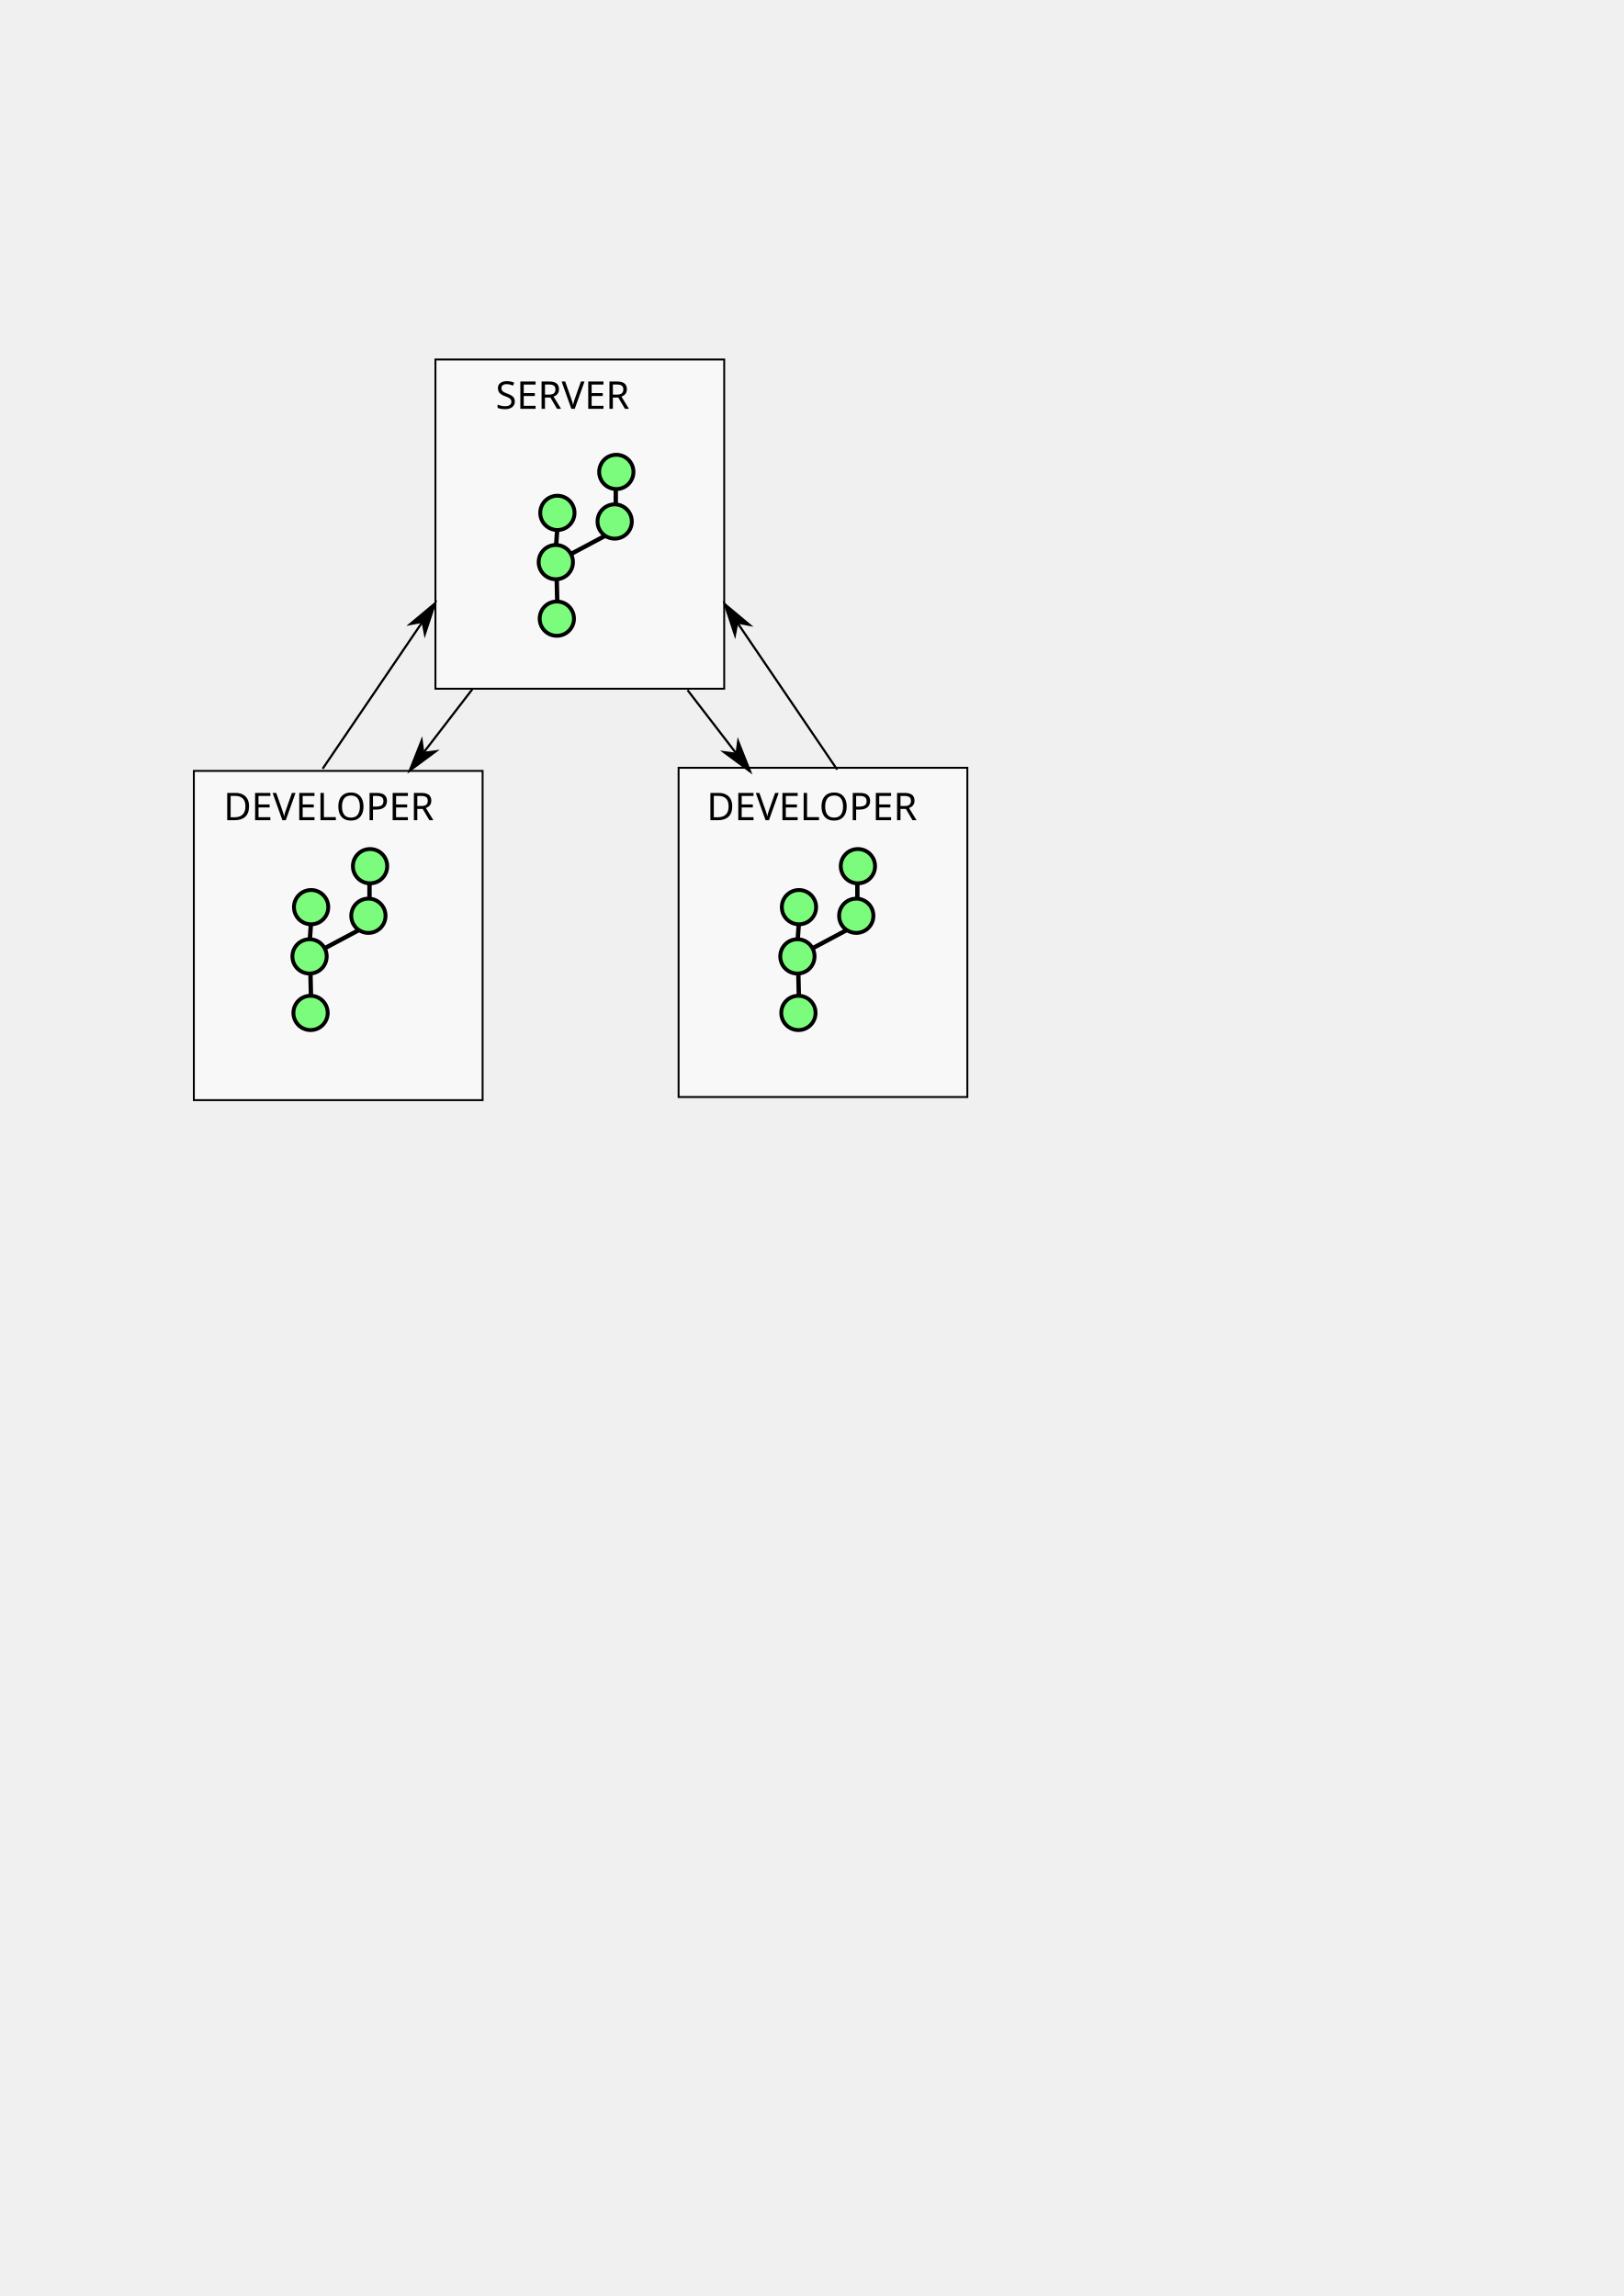
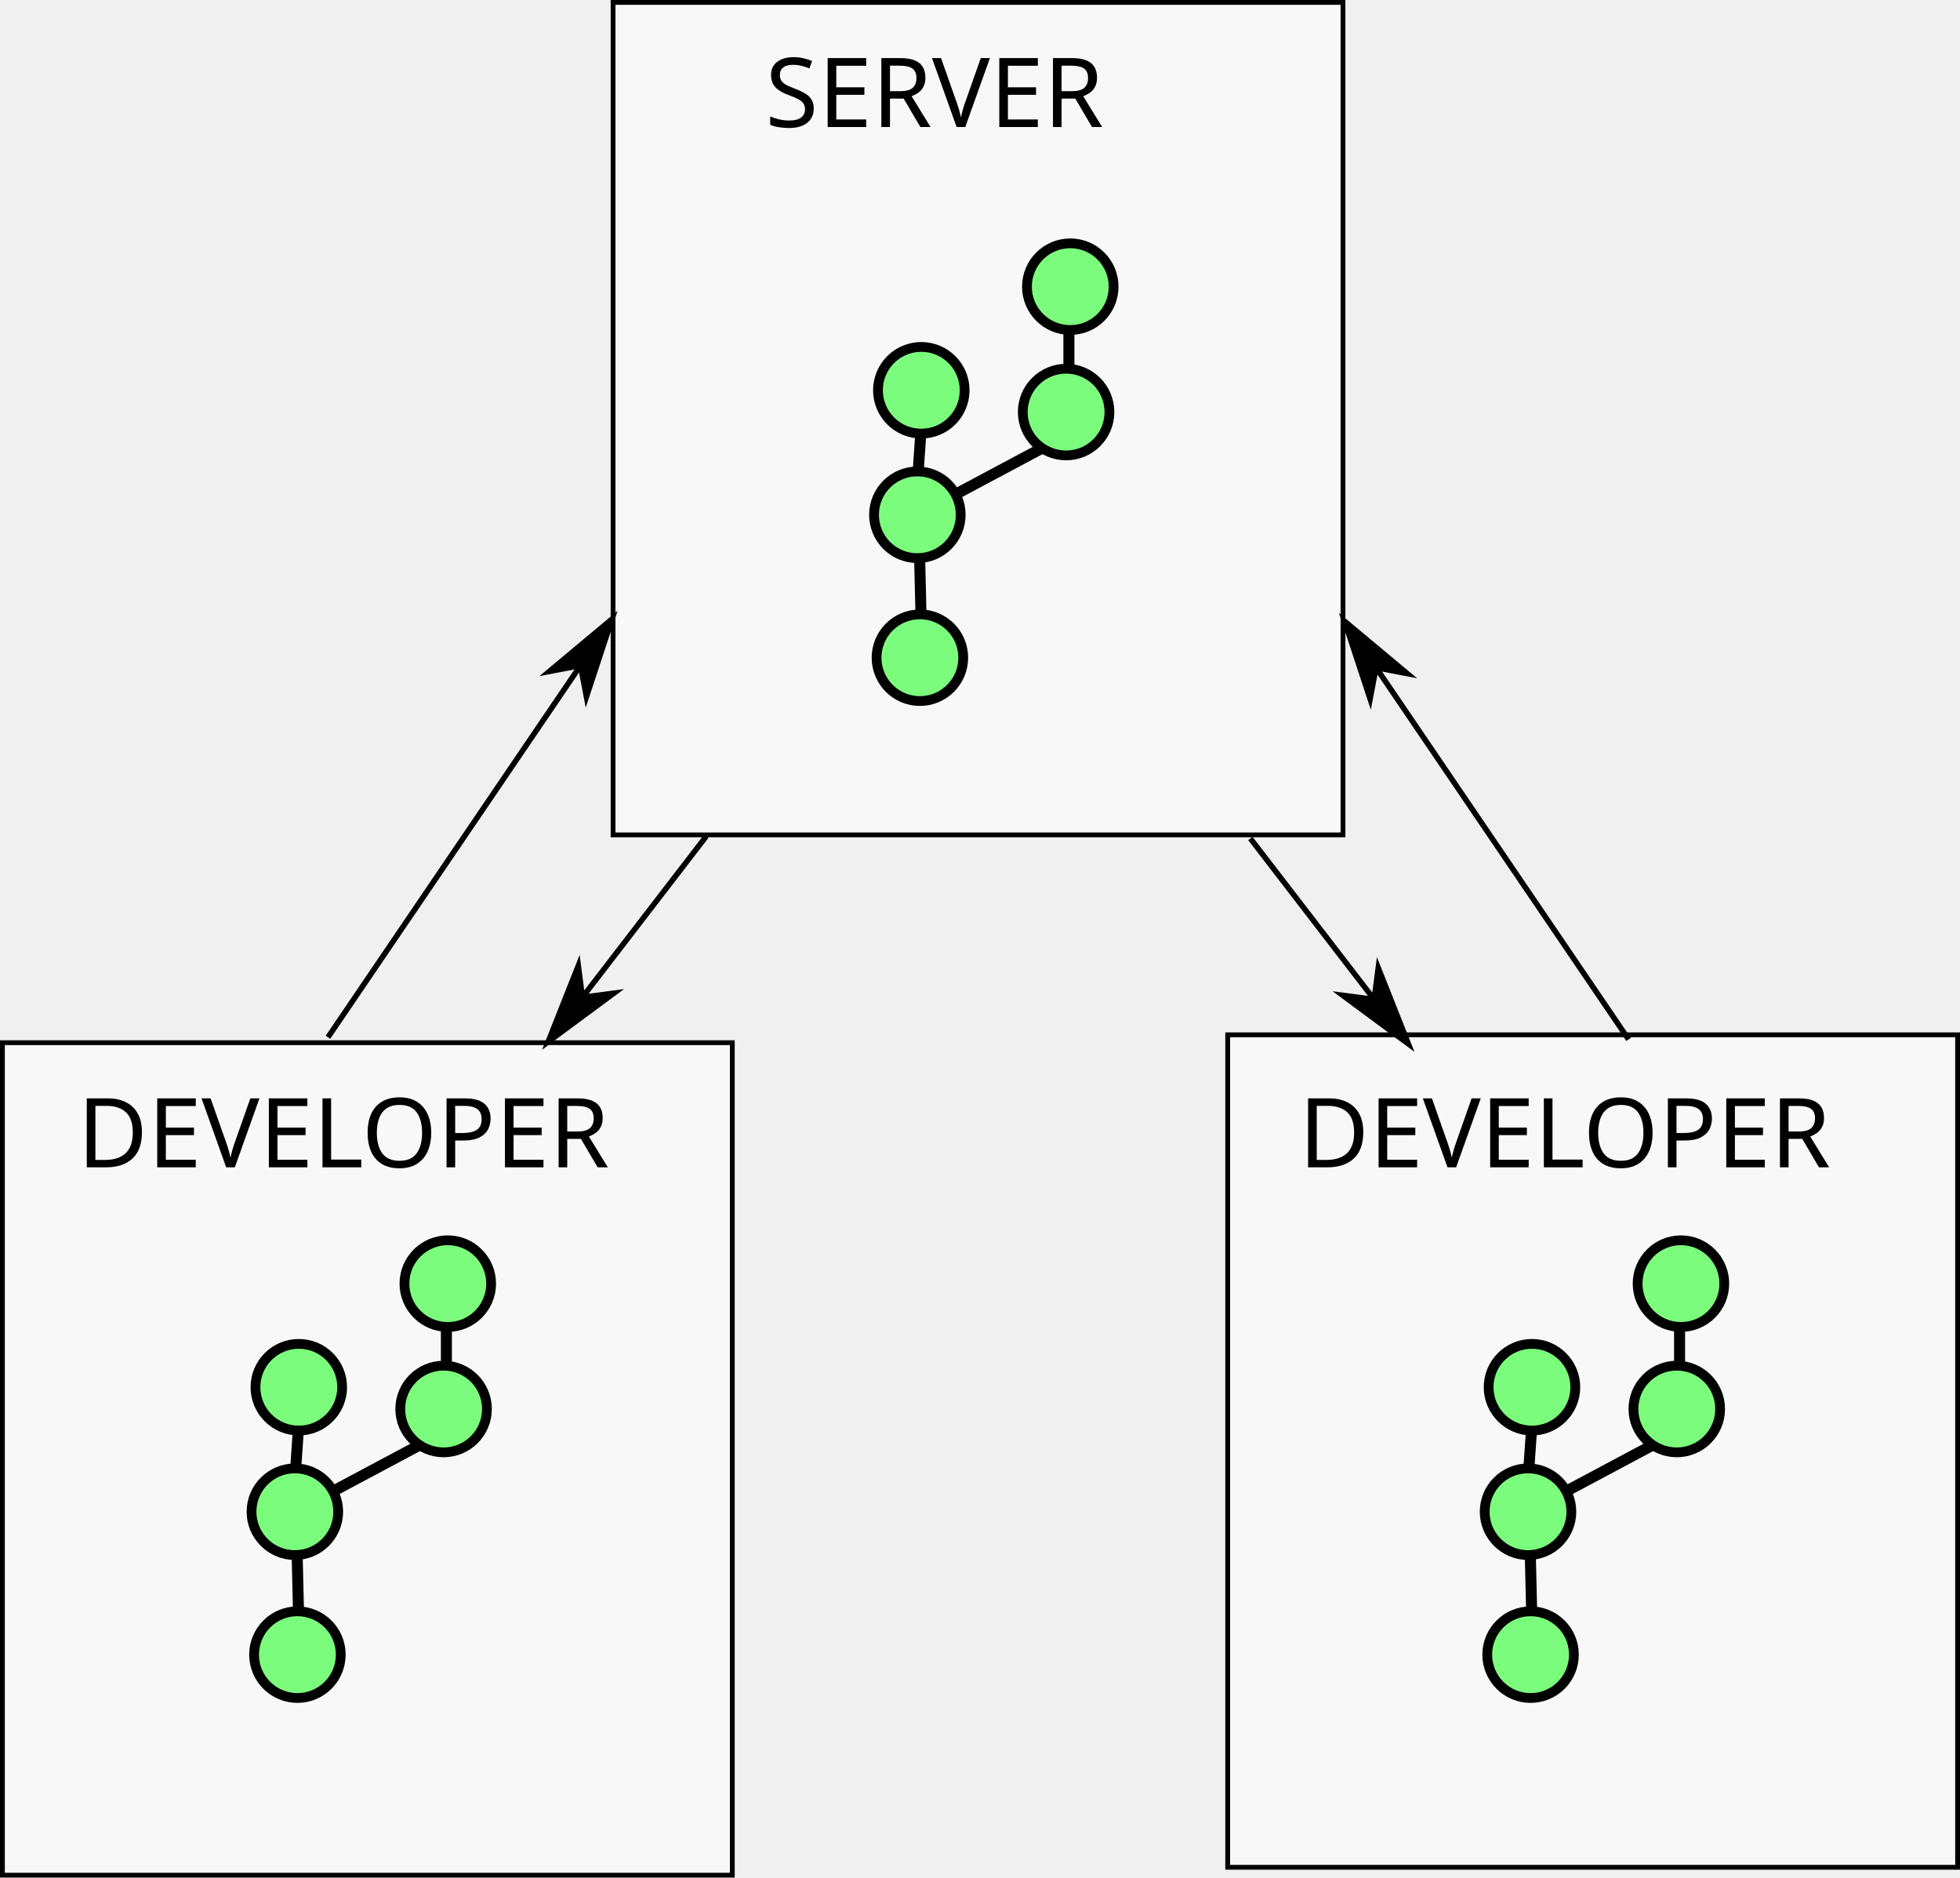
- <svg xmlns="http://www.w3.org/2000/svg" width="210mm" height="297mm" viewBox="0 0 744.094 1052.362" id="svg2" version="1.1">
+ <svg xmlns="http://www.w3.org/2000/svg" width="100.286mm" height="96.052mm" viewBox="0 0 355.343 340.343" id="svg2" version="1.1">
  <defs id="defs4">
-     <marker style="overflow:visible;" id="marker4579" refX="0.0" refY="0.0" orient="auto">
-       <path transform="scale(0.8) rotate(180) translate(12.5,0)" style="fill-rule:evenodd;stroke:#000000;stroke-width:1pt;stroke-opacity:1;fill:#000000;fill-opacity:1" d="M 0.0,0.0 L 5.0,-5.0 L -12.5,0.0 L 5.0,5.0 L 0.0,0.0 z " id="path4581" />
+     <marker style="overflow:visible" id="marker4579" refX="0" refY="0" orient="auto">
+       <path transform="matrix(-0.8,0,0,-0.8,-10,0)" style="fill:#000000;fill-opacity:1;fill-rule:evenodd;stroke:#000000;stroke-width:1pt;stroke-opacity:1" d="M 0,0 5,-5 -12.5,0 5,5 0,0 Z" id="path4581" />
    </marker>
-     <marker orient="auto" refY="0.0" refX="0.0" id="Arrow1Lend" style="overflow:visible;">
-       <path id="path4300" d="M 0.0,0.0 L 5.0,-5.0 L -12.5,0.0 L 5.0,5.0 L 0.0,0.0 z " style="fill-rule:evenodd;stroke:#000000;stroke-width:1pt;stroke-opacity:1;fill:#000000;fill-opacity:1" transform="scale(0.8) rotate(180) translate(12.5,0)" />
+     <marker orient="auto" refY="0" refX="0" id="Arrow1Lend" style="overflow:visible">
+       <path id="path4300" d="M 0,0 5,-5 -12.5,0 5,5 0,0 Z" style="fill:#000000;fill-opacity:1;fill-rule:evenodd;stroke:#000000;stroke-width:1pt;stroke-opacity:1" transform="matrix(-0.8,0,0,-0.8,-10,0)" />
    </marker>
    <marker orient="auto" refY="0" refX="0" id="Arrow1Lend-5" style="overflow:visible">
      <path id="path4300-6" d="M 0,0 5,-5 -12.5,0 5,5 0,0 Z" style="fill:#000000;fill-opacity:1;fill-rule:evenodd;stroke:#000000;stroke-width:1pt;stroke-opacity:1" transform="matrix(-0.8,0,0,-0.8,-10,0)" />
    </marker>
    <marker style="overflow:visible" id="marker4579-7" refX="0" refY="0" orient="auto">
      <path transform="matrix(-0.8,0,0,-0.8,-10,0)" style="fill:#000000;fill-opacity:1;fill-rule:evenodd;stroke:#000000;stroke-width:1pt;stroke-opacity:1" d="M 0,0 5,-5 -12.5,0 5,5 0,0 Z" id="path4581-8" />
    </marker>
  </defs>
-   <g id="layer1">
+   <g id="layer1" transform="translate(-88.39971,-164.3333)">
    <rect style="fill:#ffffff;fill-opacity:0.502;stroke:#000000;stroke-width:0.871;stroke-linecap:butt;stroke-linejoin:miter;stroke-miterlimit:4;stroke-dasharray:none;stroke-dashoffset:0;stroke-opacity:1" id="rect4136" width="132.33" height="150.901" x="199.549" y="164.769" />
    <text xml:space="preserve" style="font-style:normal;font-variant:normal;font-weight:normal;font-stretch:normal;font-size:17.5px;line-height:125%;font-family:sans-serif;-inkscape-font-specification:'sans-serif, Normal';text-align:start;letter-spacing:0px;word-spacing:0px;writing-mode:lr-tb;text-anchor:start;fill:#000000;fill-opacity:1;stroke:none;stroke-width:1px;stroke-linecap:butt;stroke-linejoin:miter;stroke-opacity:1" x="227.143" y="187.362" id="text4138">
      <tspan id="tspan4140" x="227.143" y="187.362">SERVER</tspan>
    </text>
    <circle style="fill:#00ff00;fill-opacity:0.502;stroke:#000000;stroke-width:1.772;stroke-linecap:butt;stroke-linejoin:miter;stroke-miterlimit:4;stroke-dasharray:none;stroke-dashoffset:0;stroke-opacity:1" id="path4142" cx="255.176" cy="283.554" r="7.857" />
    <circle style="fill:#00ff00;fill-opacity:0.502;stroke:#000000;stroke-width:1.772;stroke-linecap:butt;stroke-linejoin:miter;stroke-miterlimit:4;stroke-dasharray:none;stroke-dashoffset:0;stroke-opacity:1" id="path4142-7" cx="254.714" cy="257.648" r="7.857" />
    <circle style="fill:#00ff00;fill-opacity:0.502;stroke:#000000;stroke-width:1.772;stroke-linecap:butt;stroke-linejoin:miter;stroke-miterlimit:4;stroke-dasharray:none;stroke-dashoffset:0;stroke-opacity:1" id="path4142-7-5" cx="255.429" cy="235.077" r="7.857" />
    <circle style="fill:#00ff00;fill-opacity:0.502;stroke:#000000;stroke-width:1.772;stroke-linecap:butt;stroke-linejoin:miter;stroke-miterlimit:4;stroke-dasharray:none;stroke-dashoffset:0;stroke-opacity:1" id="path4142-4" cx="281.682" cy="239.027" r="7.857" />
    <circle style="fill:#00ff00;fill-opacity:0.502;stroke:#000000;stroke-width:1.772;stroke-linecap:butt;stroke-linejoin:miter;stroke-miterlimit:4;stroke-dasharray:none;stroke-dashoffset:0;stroke-opacity:1" id="path4142-3" cx="282.439" cy="216.299" r="7.857" />
    <path style="fill:none;fill-rule:evenodd;stroke:#000000;stroke-width:2;stroke-linecap:butt;stroke-linejoin:miter;stroke-miterlimit:4;stroke-dasharray:none;stroke-opacity:1" d="m 255.377,275.938 -0.253,-10.607" id="path4197" />
    <path style="fill:none;fill-rule:evenodd;stroke:#000000;stroke-width:2;stroke-linecap:butt;stroke-linejoin:miter;stroke-miterlimit:4;stroke-dasharray:none;stroke-opacity:1" d="m 254.872,249.674 0.505,-7.324" id="path4199" />
    <path style="fill:none;fill-rule:evenodd;stroke:#000000;stroke-width:2;stroke-linecap:butt;stroke-linejoin:miter;stroke-miterlimit:4;stroke-dasharray:none;stroke-opacity:1" d="m 261.353,254.083 15.821,-8.438" id="path4203" />
    <path style="fill:none;fill-rule:evenodd;stroke:#000000;stroke-width:2;stroke-linecap:butt;stroke-linejoin:miter;stroke-miterlimit:4;stroke-dasharray:none;stroke-opacity:1" d="m 282.187,231.198 0,-7.071" id="path4205" />
    <rect style="fill:#ffffff;fill-opacity:0.502;stroke:#000000;stroke-width:0.871;stroke-linecap:butt;stroke-linejoin:miter;stroke-miterlimit:4;stroke-dasharray:none;stroke-dashoffset:0;stroke-opacity:1" id="rect4136-5" width="132.33" height="150.901" x="88.835" y="353.34" />
    <text xml:space="preserve" style="font-style:normal;font-variant:normal;font-weight:normal;font-stretch:normal;font-size:17.5px;line-height:125%;font-family:sans-serif;-inkscape-font-specification:'sans-serif, Normal';text-align:start;letter-spacing:0px;word-spacing:0px;writing-mode:lr-tb;text-anchor:start;fill:#000000;fill-opacity:1;stroke:none;stroke-width:1px;stroke-linecap:butt;stroke-linejoin:miter;stroke-opacity:1" x="102.429" y="375.934" id="text4138-4">
      <tspan id="tspan4140-4" x="102.429" y="375.934">DEVELOPER</tspan>
    </text>
    <rect style="fill:#ffffff;fill-opacity:0.502;stroke:#000000;stroke-width:0.871;stroke-linecap:butt;stroke-linejoin:miter;stroke-miterlimit:4;stroke-dasharray:none;stroke-dashoffset:0;stroke-opacity:1" id="rect4136-2" width="132.33" height="150.901" x="310.978" y="351.911" />
    <text id="text4283" y="375.934" x="323.857" style="font-style:normal;font-variant:normal;font-weight:normal;font-stretch:normal;font-size:17.5px;line-height:125%;font-family:sans-serif;-inkscape-font-specification:'sans-serif, Normal';text-align:start;letter-spacing:0px;word-spacing:0px;writing-mode:lr-tb;text-anchor:start;fill:#000000;fill-opacity:1;stroke:none;stroke-width:1px;stroke-linecap:butt;stroke-linejoin:miter;stroke-opacity:1" xml:space="preserve">
      <tspan y="375.934" x="323.857" id="tspan4285">DEVELOPER</tspan>
    </text>
    <path style="fill:none;fill-rule:evenodd;stroke:#000000;stroke-width:1px;stroke-linecap:butt;stroke-linejoin:miter;stroke-opacity:1;marker-end:url(#marker4579)" d="m 147.857,352.362 51.429,-75.714" id="path4289" />
    <path style="fill:none;fill-rule:evenodd;stroke:#000000;stroke-width:1px;stroke-linecap:butt;stroke-linejoin:miter;stroke-opacity:1;marker-end:url(#Arrow1Lend)" d="m 216.429,315.934 -28.571,37.143" id="path4291" />
    <path style="fill:none;fill-rule:evenodd;stroke:#000000;stroke-width:1px;stroke-linecap:butt;stroke-linejoin:miter;stroke-opacity:1;marker-end:url(#marker4579-7)" d="M 383.658,352.751 332.23,277.037" id="path4289-2" />
    <path style="fill:none;fill-rule:evenodd;stroke:#000000;stroke-width:1px;stroke-linecap:butt;stroke-linejoin:miter;stroke-opacity:1;marker-end:url(#Arrow1Lend-5)" d="m 315.087,316.322 28.571,37.143" id="path4291-0" />
-     <circle r="7.857" cy="464.268" cx="142.319" id="circle5022" style="fill:#00ff00;fill-opacity:0.502;stroke:#000000;stroke-width:1.772;stroke-linecap:butt;stroke-linejoin:miter;stroke-miterlimit:4;stroke-dasharray:none;stroke-dashoffset:0;stroke-opacity:1" />
-     <circle r="7.857" cy="438.362" cx="141.857" id="circle5024" style="fill:#00ff00;fill-opacity:0.502;stroke:#000000;stroke-width:1.772;stroke-linecap:butt;stroke-linejoin:miter;stroke-miterlimit:4;stroke-dasharray:none;stroke-dashoffset:0;stroke-opacity:1" />
-     <circle r="7.857" cy="415.791" cx="142.571" id="circle5026" style="fill:#00ff00;fill-opacity:0.502;stroke:#000000;stroke-width:1.772;stroke-linecap:butt;stroke-linejoin:miter;stroke-miterlimit:4;stroke-dasharray:none;stroke-dashoffset:0;stroke-opacity:1" />
-     <circle r="7.857" cy="419.741" cx="168.824" id="circle5028" style="fill:#00ff00;fill-opacity:0.502;stroke:#000000;stroke-width:1.772;stroke-linecap:butt;stroke-linejoin:miter;stroke-miterlimit:4;stroke-dasharray:none;stroke-dashoffset:0;stroke-opacity:1" />
-     <circle r="7.857" cy="397.013" cx="169.582" id="circle5030" style="fill:#00ff00;fill-opacity:0.502;stroke:#000000;stroke-width:1.772;stroke-linecap:butt;stroke-linejoin:miter;stroke-miterlimit:4;stroke-dasharray:none;stroke-dashoffset:0;stroke-opacity:1" />
+     <circle cy="464.268" cx="142.319" id="circle5022" style="fill:#00ff00;fill-opacity:0.502;stroke:#000000;stroke-width:1.772;stroke-linecap:butt;stroke-linejoin:miter;stroke-miterlimit:4;stroke-dasharray:none;stroke-dashoffset:0;stroke-opacity:1" r="7.857" />
+     <circle cy="438.362" cx="141.857" id="circle5024" style="fill:#00ff00;fill-opacity:0.502;stroke:#000000;stroke-width:1.772;stroke-linecap:butt;stroke-linejoin:miter;stroke-miterlimit:4;stroke-dasharray:none;stroke-dashoffset:0;stroke-opacity:1" r="7.857" />
+     <circle cy="415.791" cx="142.571" id="circle5026" style="fill:#00ff00;fill-opacity:0.502;stroke:#000000;stroke-width:1.772;stroke-linecap:butt;stroke-linejoin:miter;stroke-miterlimit:4;stroke-dasharray:none;stroke-dashoffset:0;stroke-opacity:1" r="7.857" />
+     <circle cy="419.741" cx="168.824" id="circle5028" style="fill:#00ff00;fill-opacity:0.502;stroke:#000000;stroke-width:1.772;stroke-linecap:butt;stroke-linejoin:miter;stroke-miterlimit:4;stroke-dasharray:none;stroke-dashoffset:0;stroke-opacity:1" r="7.857" />
+     <circle cy="397.013" cx="169.582" id="circle5030" style="fill:#00ff00;fill-opacity:0.502;stroke:#000000;stroke-width:1.772;stroke-linecap:butt;stroke-linejoin:miter;stroke-miterlimit:4;stroke-dasharray:none;stroke-dashoffset:0;stroke-opacity:1" r="7.857" />
    <path id="path5032" d="m 142.52,456.652 -0.253,-10.607" style="fill:none;fill-rule:evenodd;stroke:#000000;stroke-width:2;stroke-linecap:butt;stroke-linejoin:miter;stroke-miterlimit:4;stroke-dasharray:none;stroke-opacity:1" />
    <path id="path5034" d="m 142.015,430.388 0.505,-7.324" style="fill:none;fill-rule:evenodd;stroke:#000000;stroke-width:2;stroke-linecap:butt;stroke-linejoin:miter;stroke-miterlimit:4;stroke-dasharray:none;stroke-opacity:1" />
    <path id="path5036" d="m 148.496,434.797 15.821,-8.438" style="fill:none;fill-rule:evenodd;stroke:#000000;stroke-width:2;stroke-linecap:butt;stroke-linejoin:miter;stroke-miterlimit:4;stroke-dasharray:none;stroke-opacity:1" />
    <path id="path5038" d="m 169.329,411.913 0,-7.071" style="fill:none;fill-rule:evenodd;stroke:#000000;stroke-width:2;stroke-linecap:butt;stroke-linejoin:miter;stroke-miterlimit:4;stroke-dasharray:none;stroke-opacity:1" />
    <circle style="fill:#00ff00;fill-opacity:0.502;stroke:#000000;stroke-width:1.772;stroke-linecap:butt;stroke-linejoin:miter;stroke-miterlimit:4;stroke-dasharray:none;stroke-dashoffset:0;stroke-opacity:1" id="circle5040" cx="365.89" cy="464.268" r="7.857" />
    <circle style="fill:#00ff00;fill-opacity:0.502;stroke:#000000;stroke-width:1.772;stroke-linecap:butt;stroke-linejoin:miter;stroke-miterlimit:4;stroke-dasharray:none;stroke-dashoffset:0;stroke-opacity:1" id="circle5042" cx="365.429" cy="438.362" r="7.857" />
    <circle style="fill:#00ff00;fill-opacity:0.502;stroke:#000000;stroke-width:1.772;stroke-linecap:butt;stroke-linejoin:miter;stroke-miterlimit:4;stroke-dasharray:none;stroke-dashoffset:0;stroke-opacity:1" id="circle5044" cx="366.143" cy="415.791" r="7.857" />
    <circle style="fill:#00ff00;fill-opacity:0.502;stroke:#000000;stroke-width:1.772;stroke-linecap:butt;stroke-linejoin:miter;stroke-miterlimit:4;stroke-dasharray:none;stroke-dashoffset:0;stroke-opacity:1" id="circle5046" cx="392.396" cy="419.741" r="7.857" />
    <circle style="fill:#00ff00;fill-opacity:0.502;stroke:#000000;stroke-width:1.772;stroke-linecap:butt;stroke-linejoin:miter;stroke-miterlimit:4;stroke-dasharray:none;stroke-dashoffset:0;stroke-opacity:1" id="circle5048" cx="393.153" cy="397.013" r="7.857" />
    <path style="fill:none;fill-rule:evenodd;stroke:#000000;stroke-width:2;stroke-linecap:butt;stroke-linejoin:miter;stroke-miterlimit:4;stroke-dasharray:none;stroke-opacity:1" d="m 366.091,456.652 -0.253,-10.607" id="path5050" />
    <path style="fill:none;fill-rule:evenodd;stroke:#000000;stroke-width:2;stroke-linecap:butt;stroke-linejoin:miter;stroke-miterlimit:4;stroke-dasharray:none;stroke-opacity:1" d="m 365.586,430.388 0.505,-7.324" id="path5052" />
    <path style="fill:none;fill-rule:evenodd;stroke:#000000;stroke-width:2;stroke-linecap:butt;stroke-linejoin:miter;stroke-miterlimit:4;stroke-dasharray:none;stroke-opacity:1" d="m 372.068,434.797 15.821,-8.438" id="path5054" />
    <path style="fill:none;fill-rule:evenodd;stroke:#000000;stroke-width:2;stroke-linecap:butt;stroke-linejoin:miter;stroke-miterlimit:4;stroke-dasharray:none;stroke-opacity:1" d="m 392.901,411.913 0,-7.071" id="path5056" />
  </g>
</svg>
